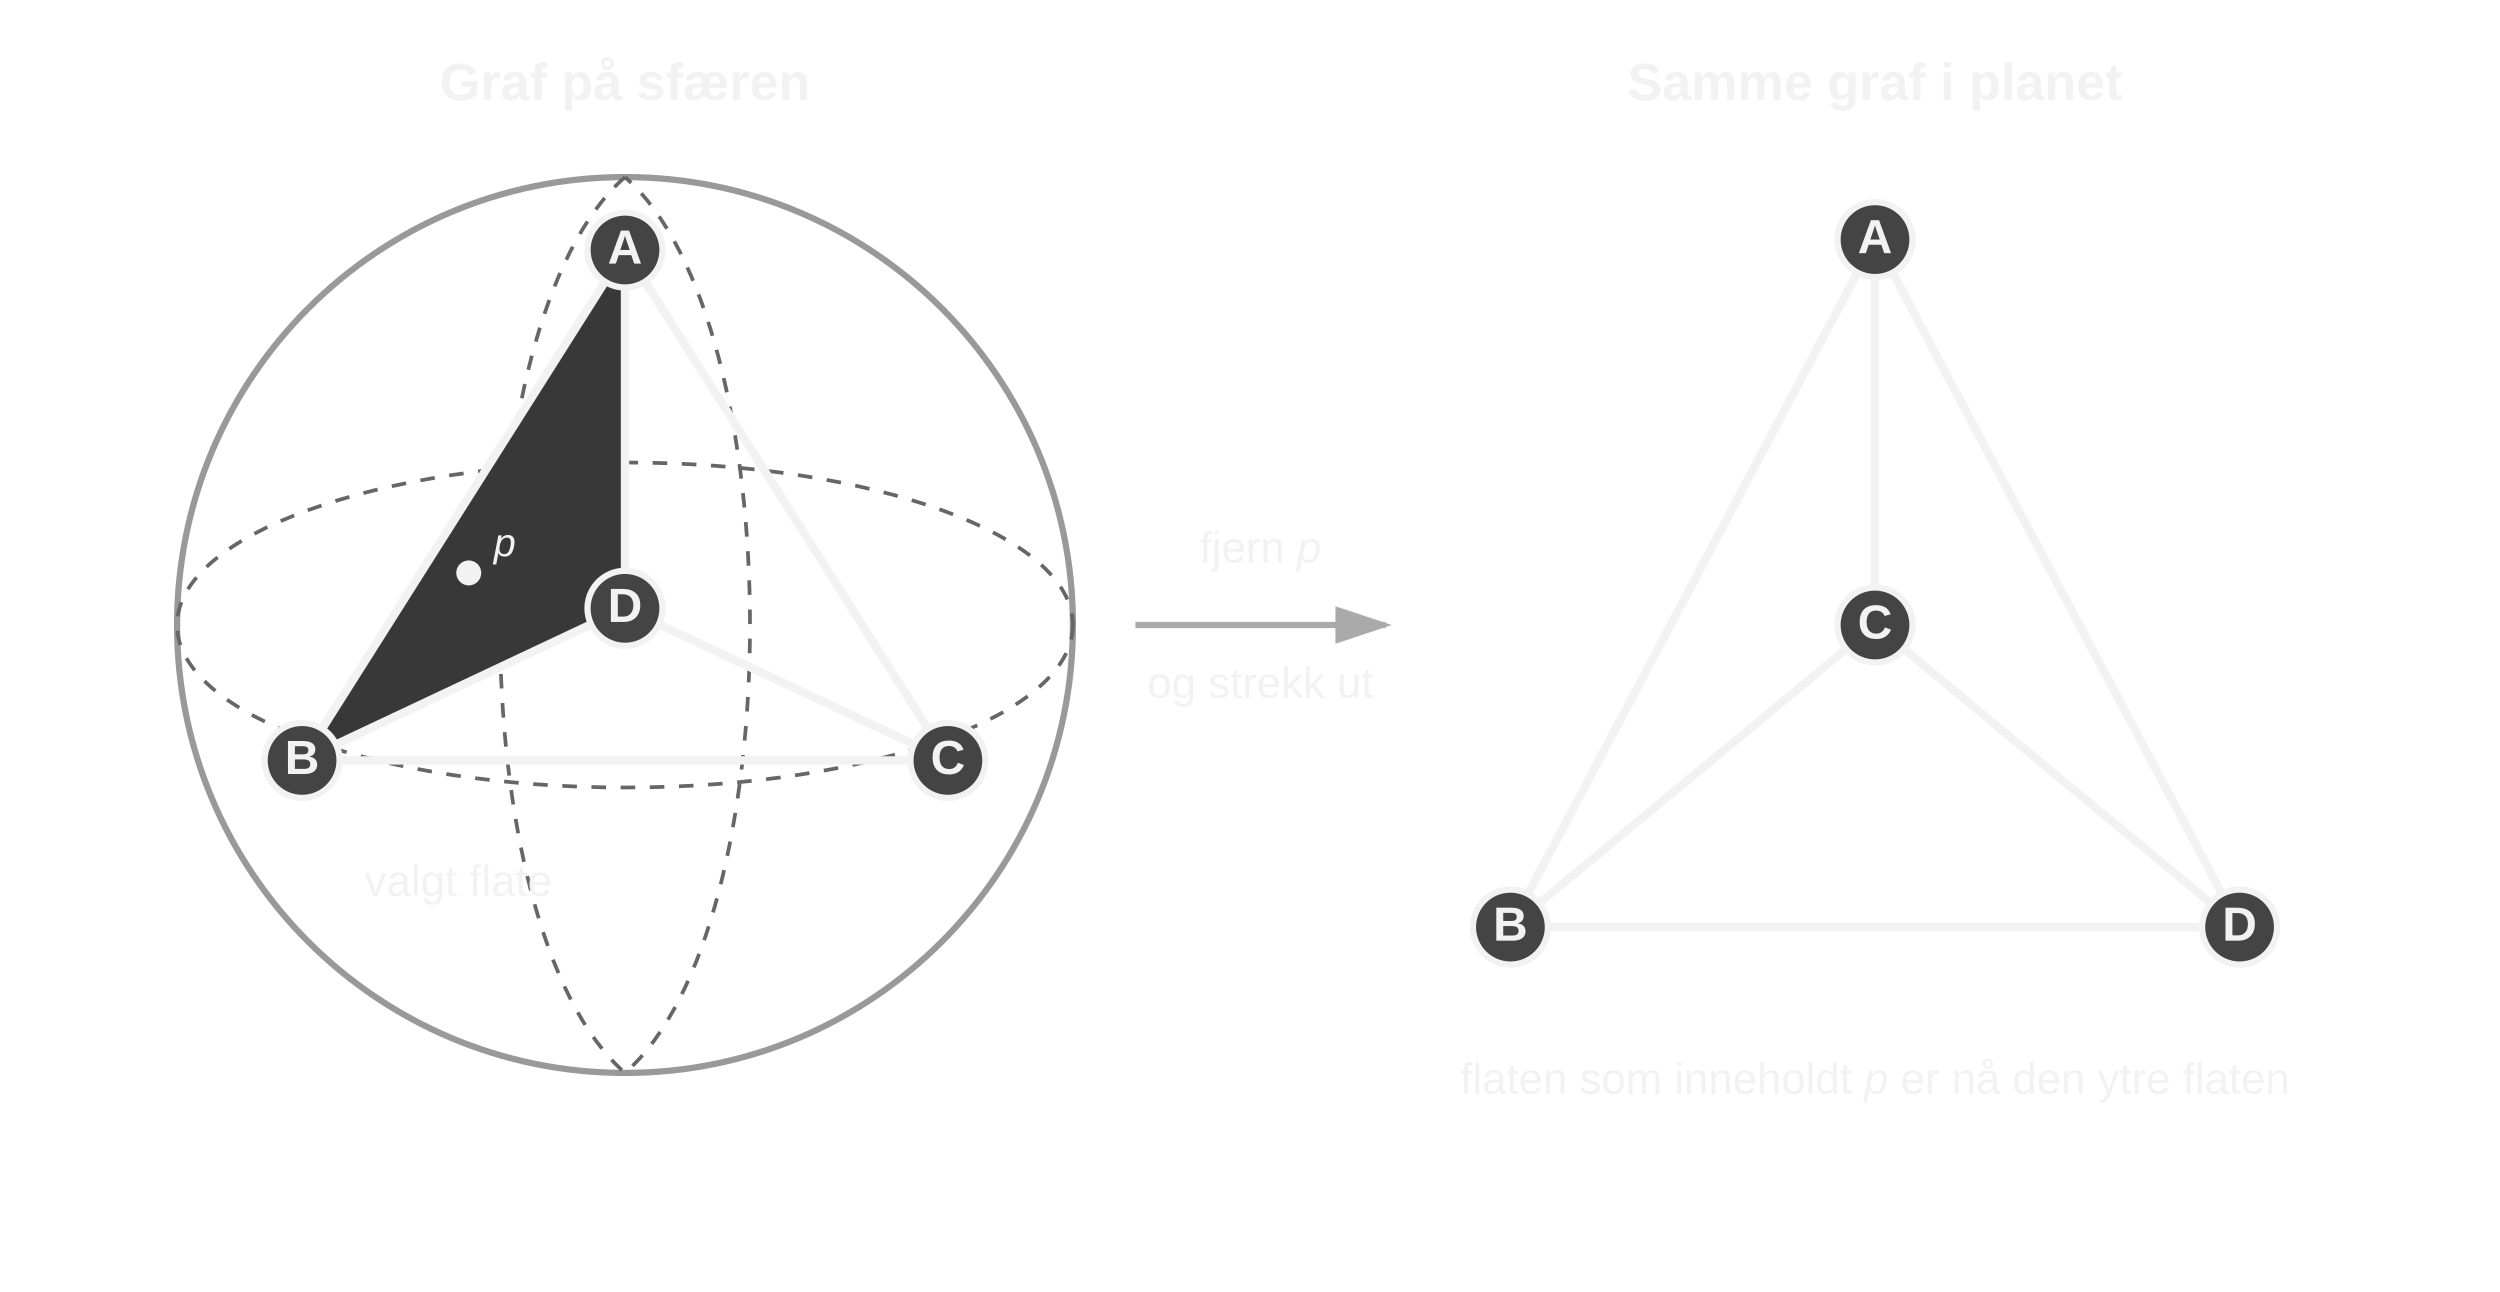
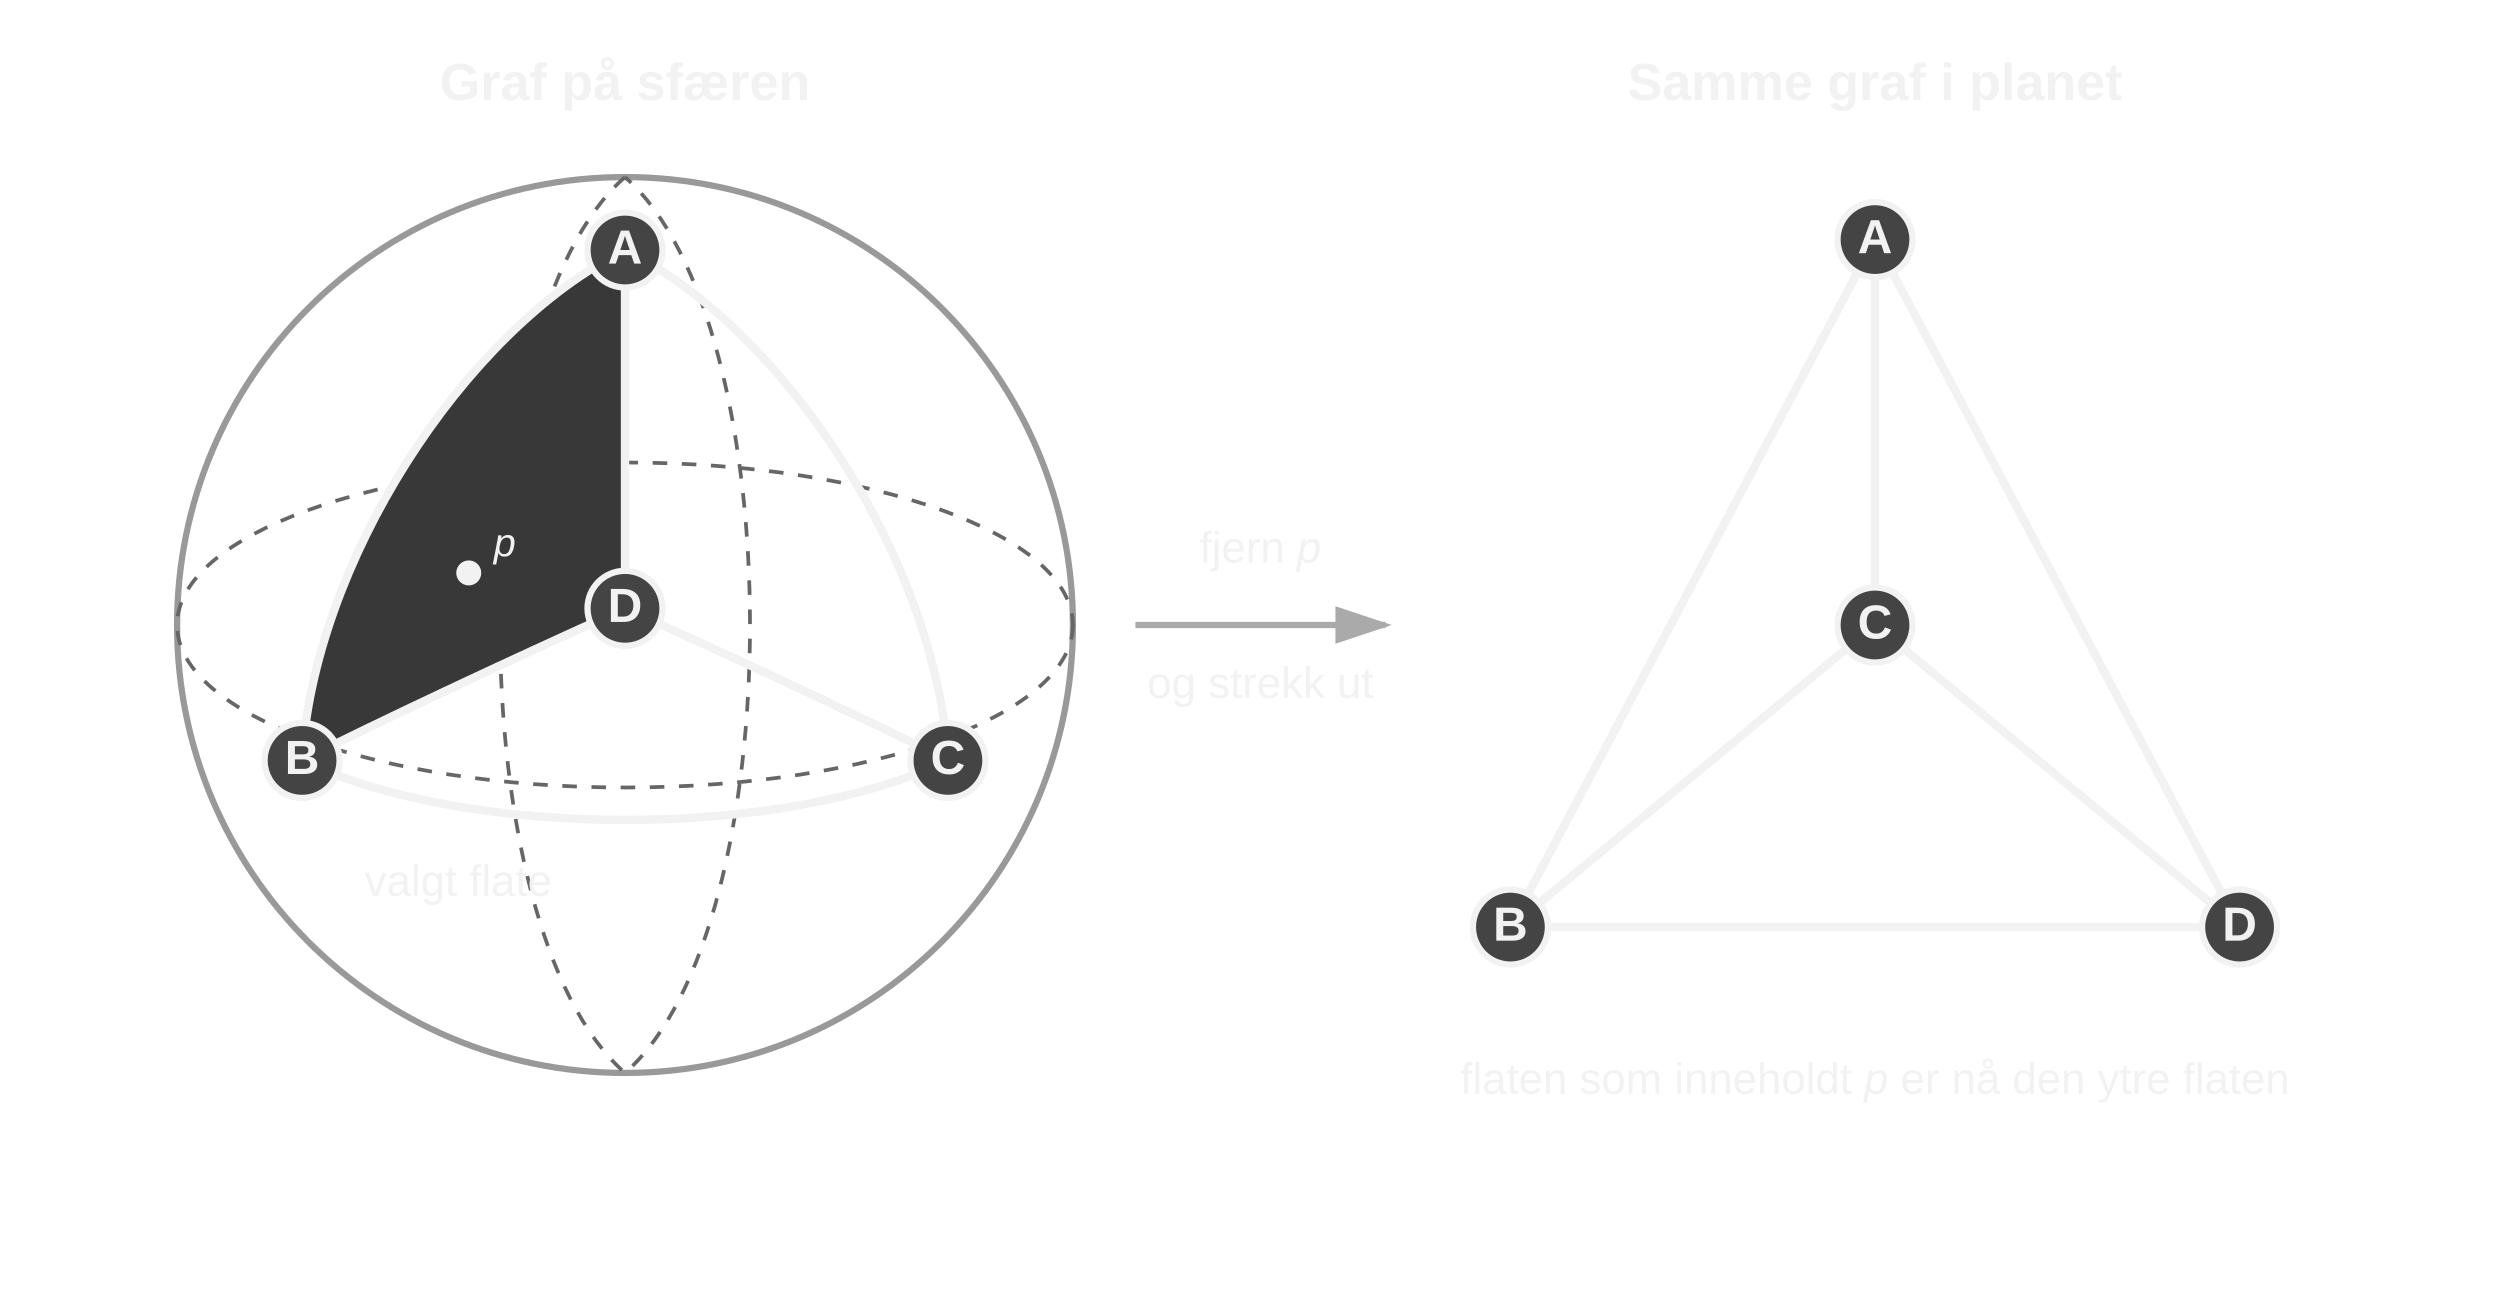
<svg xmlns="http://www.w3.org/2000/svg" width="1200" height="620" viewBox="0 0 1200 620" role="img" aria-labelledby="title desc">
  <style>
    .sphere { fill: none; stroke: #999; stroke-width: 3; }
    .guide { fill: none; stroke: #666; stroke-width: 1.8; stroke-dasharray: 7 7; }
    .face { fill: #383838; stroke: none; }
    .edge { stroke: #f2f2f2; stroke-width: 4; fill: none; stroke-linecap: round; stroke-linejoin: round; }
    .vertex { fill: #444; stroke: #f2f2f2; stroke-width: 3; }
    .vlabel { fill: #f2f2f2; font-family: Arial, Helvetica, sans-serif; font-size: 23px; font-weight: bold; text-anchor: middle; dominant-baseline: middle; }
    .panel { fill: #f2f2f2; font-family: Arial, Helvetica, sans-serif; font-size: 25px; font-weight: bold; text-anchor: middle; }
    .note { fill: #f2f2f2; font-family: Arial, Helvetica, sans-serif; font-size: 21px; text-anchor: middle; }
    .small { fill: #f2f2f2; font-family: Arial, Helvetica, sans-serif; font-size: 19px; }
    .pmark { fill: #f2f2f2; }
    .arrow { stroke: #aaa; stroke-width: 3; fill: none; marker-end: url(#arrowhead); }
  </style>
  <defs>
    <marker id="arrowhead" markerWidth="10" markerHeight="10" refX="8" refY="3" orient="auto" markerUnits="strokeWidth">
      <path d="M0,0 L0,6 L9,3 z" fill="#aaa" />
    </marker>
  </defs>
  <text class="panel" x="300" y="48">Graf på sfæren</text>
  <circle class="sphere" cx="300" cy="300" r="215" />
  <ellipse class="guide" cx="300" cy="300" rx="215" ry="78" />
  <path class="guide" d="M300 85 C220 155 220 445 300 515 C380 445 380 155 300 85" />
-   <path class="face" d="M300 120 L145 365 L300 292 Z" />
-   <line class="edge" x1="300" y1="120" x2="145" y2="365" />
-   <line class="edge" x1="145" y1="365" x2="455" y2="365" />
-   <line class="edge" x1="455" y1="365" x2="300" y2="120" />
-   <line class="edge" x1="300" y1="292" x2="300" y2="120" />
-   <line class="edge" x1="300" y1="292" x2="145" y2="365" />
-   <line class="edge" x1="300" y1="292" x2="455" y2="365" />
+   <path class="face" d="M300 120     C221.82 158.73 150.12 272.07 145 365     C181.27 346.71 240.25 318.93 300 292     C300 223.39 300 157.14 300 120 Z" />
+   <path class="edge" d="M300 120 C221.82 158.73 150.12 272.07 145 365" />
+   <path class="edge" d="M145 365 C224.46 403.09 375.54 403.09 455 365" />
+   <path class="edge" d="M455 365 C449.88 272.07 378.18 158.73 300 120" />
+   <path class="edge" d="M300 292 C300 223.39 300 157.14 300 120" />
+   <path class="edge" d="M300 292 C240.25 318.93 181.27 346.71 145 365" />
+   <path class="edge" d="M300 292 C359.75 318.93 418.73 346.71 455 365" />
  <circle class="vertex" cx="300" cy="120" r="18" />
  <text class="vlabel" x="300" y="120">A</text>
  <circle class="vertex" cx="145" cy="365" r="18" />
  <text class="vlabel" x="145" y="365">B</text>
  <circle class="vertex" cx="455" cy="365" r="18" />
  <text class="vlabel" x="455" y="365">C</text>
  <circle class="vertex" cx="300" cy="292" r="18" />
  <text class="vlabel" x="300" y="292">D</text>
  <circle class="pmark" cx="225" cy="275" r="6" />
  <text class="small" x="237" y="267">
    <tspan font-style="italic">p</tspan>
  </text>
  <text class="note" x="220" y="430">valgt flate</text>
  <path class="arrow" d="M545 300 C600 300 610 300 665 300" />
  <text class="note" x="605" y="270">fjern <tspan font-style="italic">p</tspan>
  </text>
  <text class="note" x="605" y="335">og strekk ut</text>
  <text class="panel" x="900" y="48">Samme graf i planet</text>
  <line class="edge" x1="900" y1="115" x2="725" y2="445" />
  <line class="edge" x1="725" y1="445" x2="1075" y2="445" />
  <line class="edge" x1="1075" y1="445" x2="900" y2="115" />
  <line class="edge" x1="900" y1="300" x2="900" y2="115" />
  <line class="edge" x1="900" y1="300" x2="725" y2="445" />
  <line class="edge" x1="900" y1="300" x2="1075" y2="445" />
  <circle class="vertex" cx="900" cy="115" r="18" />
  <text class="vlabel" x="900" y="115">A</text>
  <circle class="vertex" cx="725" cy="445" r="18" />
  <text class="vlabel" x="725" y="445">B</text>
  <circle class="vertex" cx="1075" cy="445" r="18" />
  <text class="vlabel" x="1075" y="445">D</text>
  <circle class="vertex" cx="900" cy="300" r="18" />
  <text class="vlabel" x="900" y="300">C</text>
  <text class="note" x="900" y="525">flaten som inneholdt <tspan font-style="italic">p</tspan> er nå den ytre flaten</text>
</svg>
